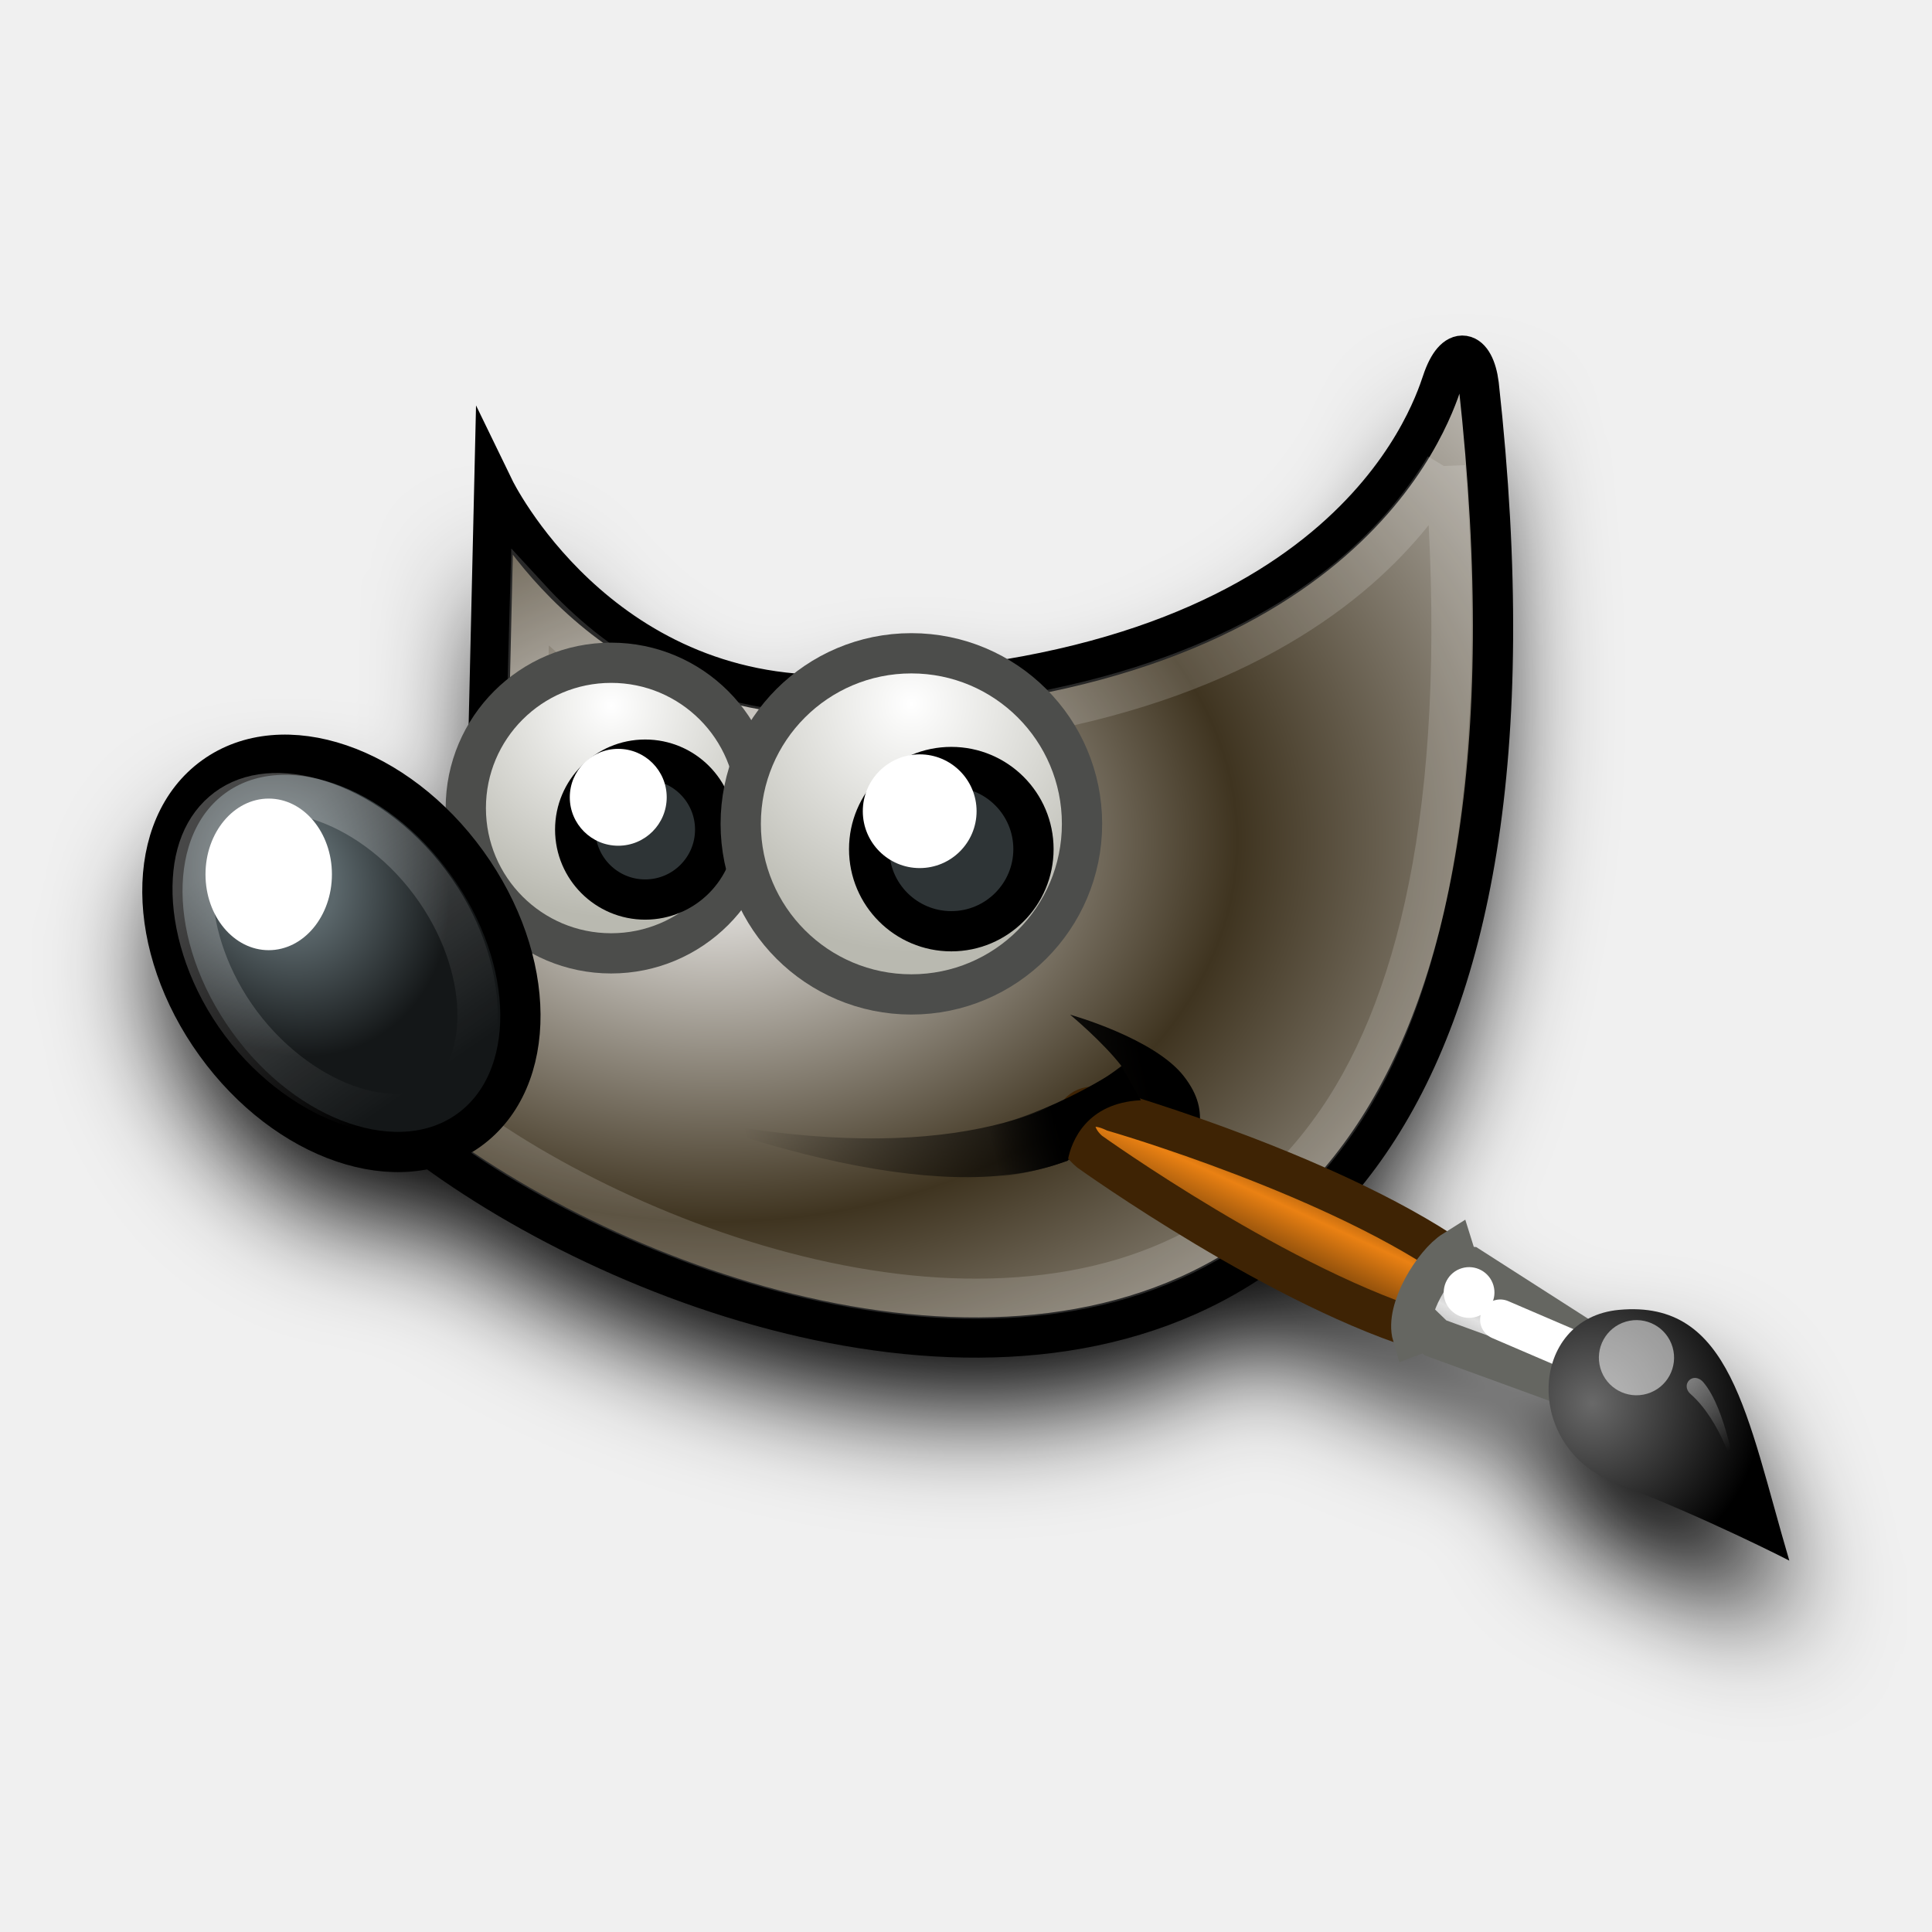
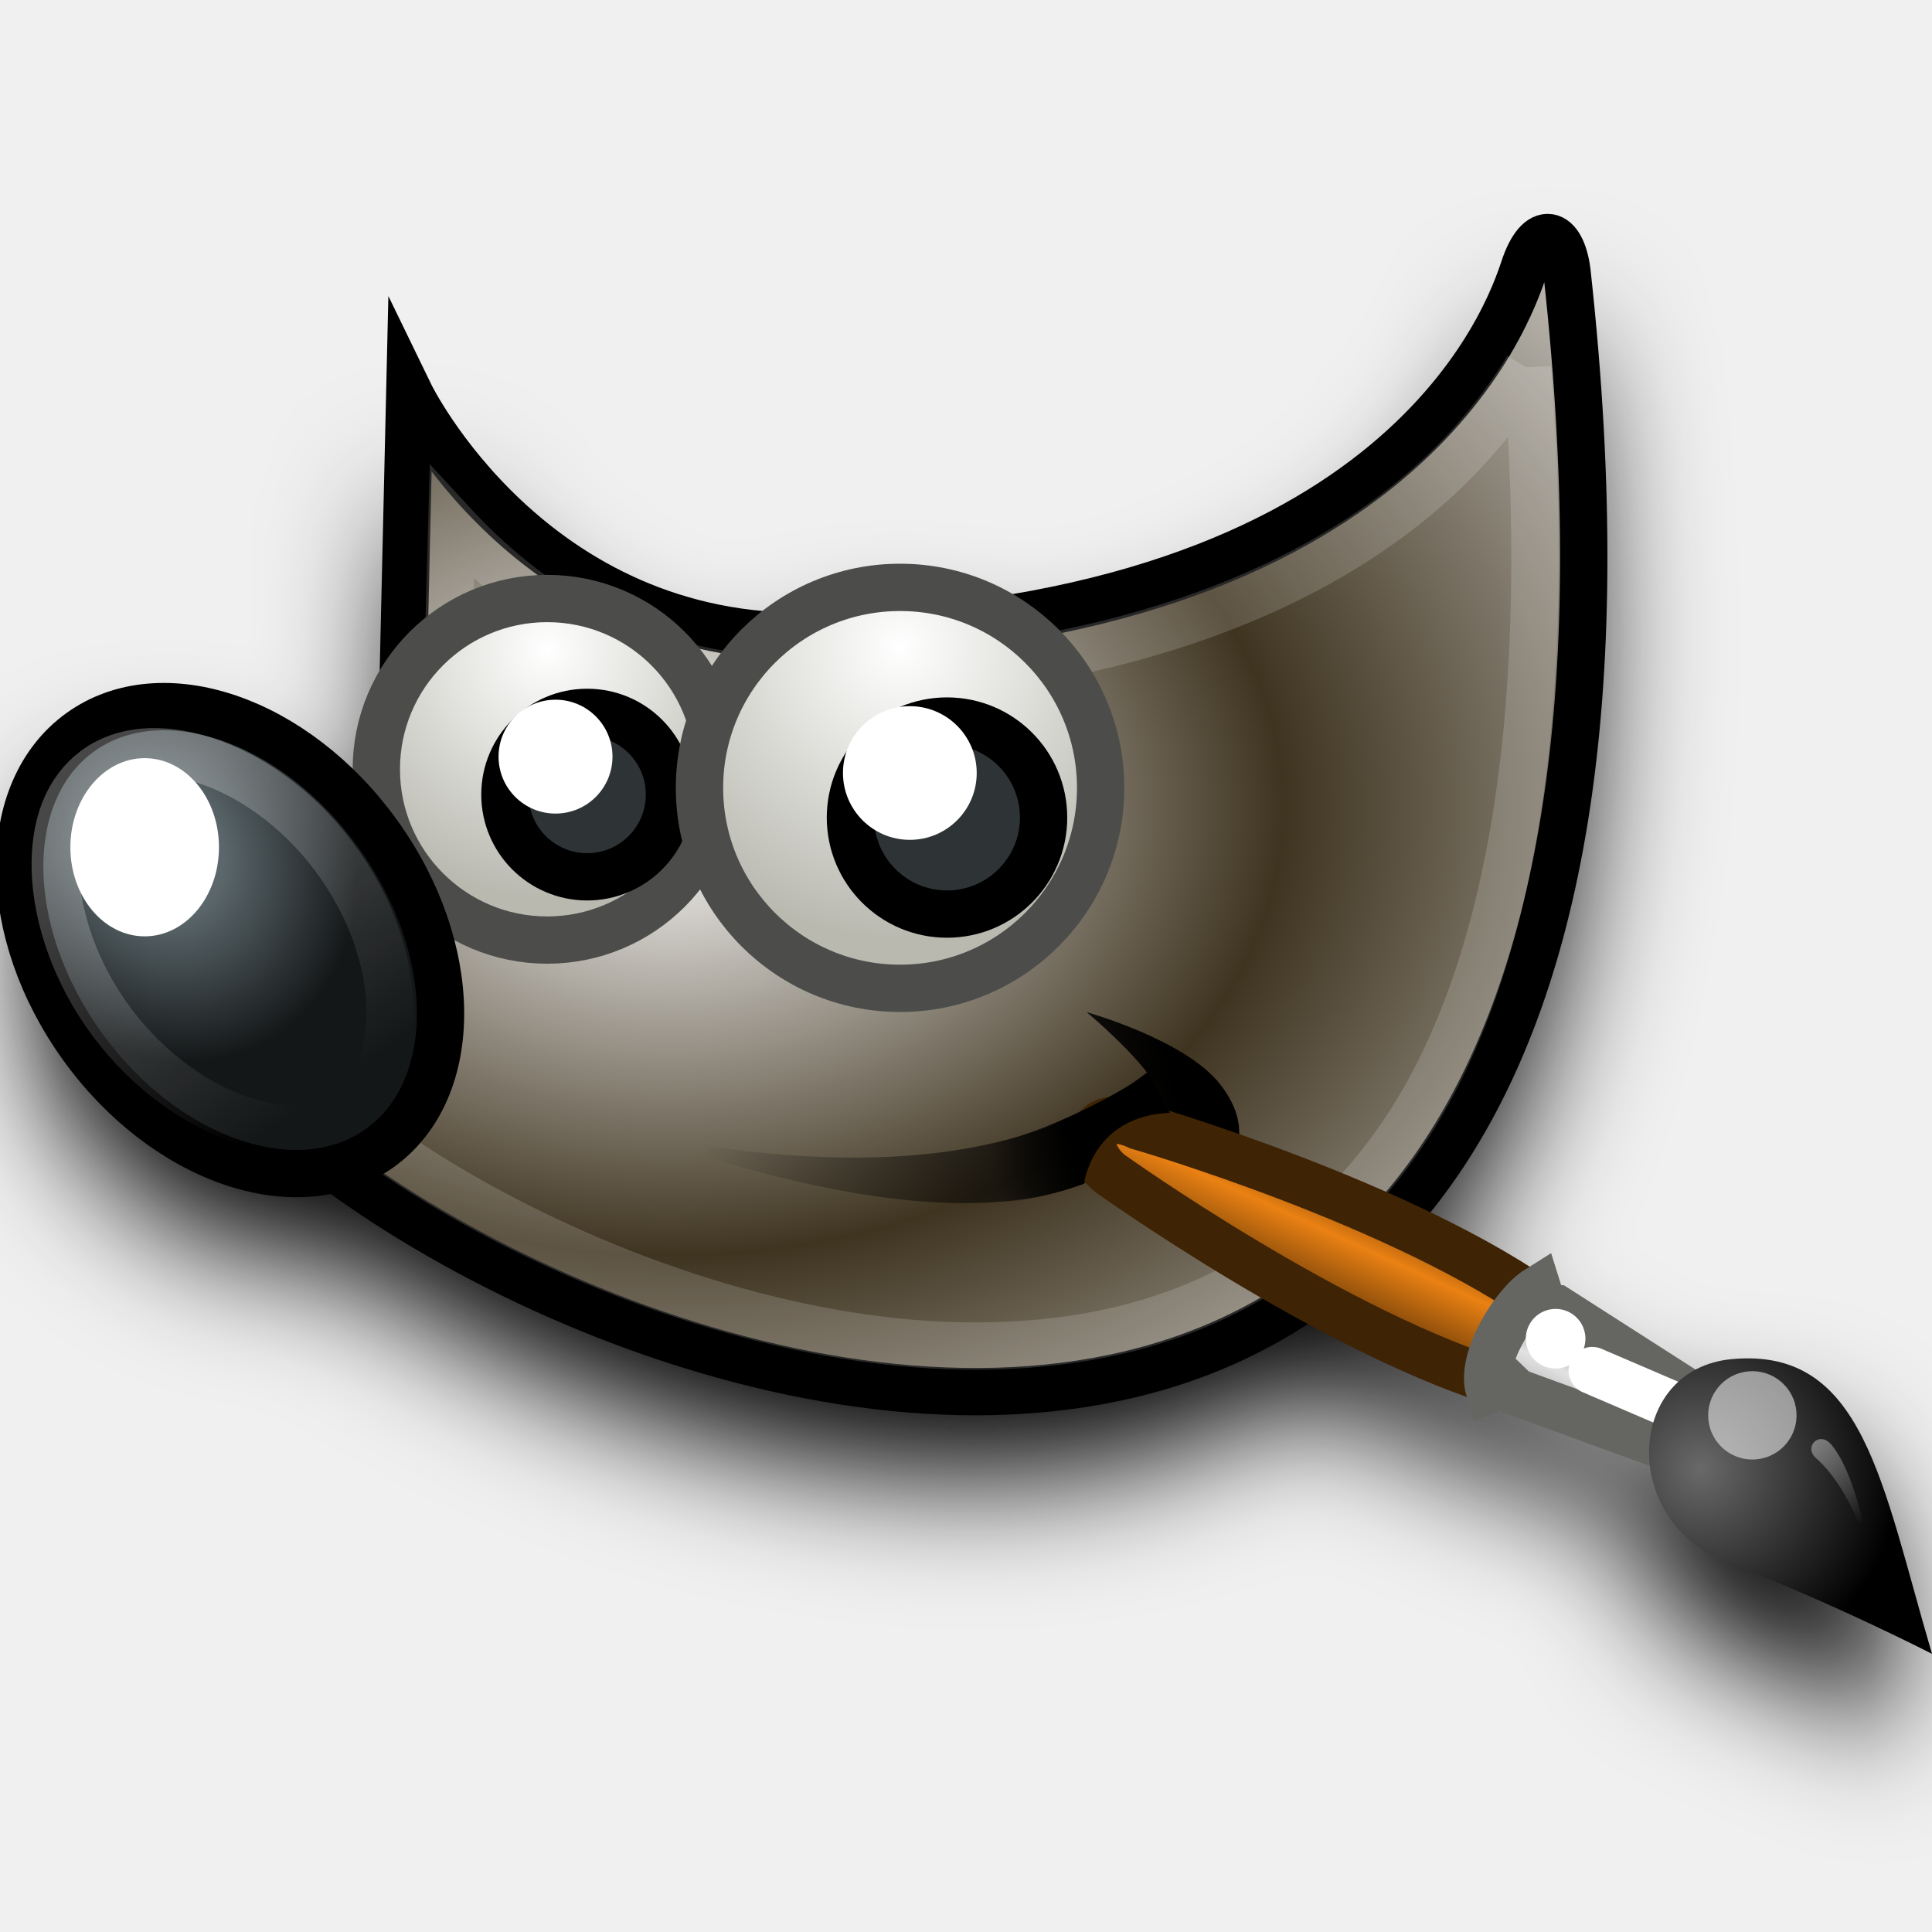
<svg xmlns="http://www.w3.org/2000/svg" xmlns:xlink="http://www.w3.org/1999/xlink" version="1.0" width="316" height="316" viewBox="0 0 48 48" id="svg11300">
  <defs id="defs3">
    <linearGradient id="linearGradient3">
      <stop style="stop-color:white;stop-opacity:1" offset="0" id="stop2" />
      <stop style="stop-color:#ffffff;stop-opacity:1;" offset="1" id="stop3" />
    </linearGradient>
    <linearGradient id="linearGradient8542">
      <stop style="stop-color:#5b676b;stop-opacity:1" offset="0.314" id="stop8544" />
      <stop style="stop-color:#141718;stop-opacity:1" offset="1" id="stop8546" />
    </linearGradient>
    <linearGradient id="linearGradient8534">
      <stop style="stop-color:black;stop-opacity:1" offset="0" id="stop8536" />
      <stop style="stop-color:black;stop-opacity:0" offset="1" id="stop8538" />
    </linearGradient>
    <linearGradient id="linearGradient8524">
      <stop style="stop-color:white;stop-opacity:1" offset="0" id="stop8526" />
      <stop style="stop-color:white;stop-opacity:0" offset="1" id="stop8528" />
    </linearGradient>
    <linearGradient id="linearGradient2446">
      <stop style="stop-color:white;stop-opacity:1" offset="0" id="stop2448" />
      <stop style="stop-color:white;stop-opacity:0" offset="1" id="stop2450" />
    </linearGradient>
    <linearGradient x1="13.236" y1="37.752" x2="7.752" y2="42.282" id="linearGradient2452" xlink:href="#linearGradient2446" gradientUnits="userSpaceOnUse" gradientTransform="matrix(0.755165,0.395143,-0.395143,0.755165,-25.91245,6.532586)" />
    <linearGradient id="linearGradient6963">
      <stop style="stop-color:#696969;stop-opacity:1" offset="0" id="stop6965" />
      <stop style="stop-color:black;stop-opacity:1" offset="1" id="stop6967" />
    </linearGradient>
    <radialGradient cx="15.415" cy="35.357" r="7.579" fx="15.415" fy="35.357" id="radialGradient6969" xlink:href="#linearGradient6963" gradientUnits="userSpaceOnUse" gradientTransform="matrix(1.572694,0,0,1.532639,-55.36682,-21.35823)" />
    <linearGradient id="linearGradient6939">
      <stop style="stop-color:#bdbdbd;stop-opacity:1" offset="0" id="stop6941" />
      <stop style="stop-color:#e2e2e2;stop-opacity:1" offset="0.333" id="stop6947" />
      <stop style="stop-color:#a3a3a3;stop-opacity:1" offset="0.667" id="stop6949" />
      <stop style="stop-color:#ddd;stop-opacity:1" offset="1" id="stop6943" />
    </linearGradient>
    <linearGradient x1="19.395" y1="30.001" x2="23.109" y2="33.439" id="linearGradient6945" xlink:href="#linearGradient6939" gradientUnits="userSpaceOnUse" gradientTransform="translate(-46.40695,-1.802856)" />
    <linearGradient id="linearGradient6951">
      <stop style="stop-color:#6e3d09;stop-opacity:1" offset="0" id="stop6953" />
      <stop style="stop-color:#ea8113;stop-opacity:1" offset="0.242" id="stop6959" />
      <stop style="stop-color:#5c3307;stop-opacity:1" offset="0.621" id="stop6961" />
      <stop style="stop-color:#e07c12;stop-opacity:1" offset="1" id="stop6955" />
    </linearGradient>
    <linearGradient x1="37.018" y1="19.24" x2="27.754" y2="11.182" id="linearGradient6957" xlink:href="#linearGradient6951" gradientUnits="userSpaceOnUse" gradientTransform="translate(-49.30496,1.877723)" />
    <linearGradient id="linearGradient6500">
      <stop style="stop-color:#ffffff;stop-opacity:1;" offset="0" id="stop6502" />
      <stop style="stop-color:#3f3420;stop-opacity:1;" offset="0.428" id="stop1" />
      <stop style="stop-color:#ffffff;stop-opacity:1;" offset="1" id="stop6504" />
    </linearGradient>
    <linearGradient id="linearGradient6492">
      <stop style="stop-color:black;stop-opacity:1" offset="0" id="stop6494" />
      <stop style="stop-color:black;stop-opacity:0" offset="1" id="stop6496" />
    </linearGradient>
    <linearGradient id="linearGradient6482">
      <stop style="stop-color:black;stop-opacity:1" offset="0" id="stop6484" />
      <stop style="stop-color:black;stop-opacity:0" offset="1" id="stop6486" />
    </linearGradient>
    <linearGradient id="linearGradient6468">
      <stop style="stop-color:white;stop-opacity:1" offset="0" id="stop6470" />
      <stop style="stop-color:#b9b9b0;stop-opacity:1" offset="1" id="stop6472" />
    </linearGradient>
    <linearGradient id="linearGradient6452">
      <stop style="stop-color:white;stop-opacity:1" offset="0" id="stop6454" />
      <stop style="stop-color:white;stop-opacity:0" offset="1" id="stop6456" />
    </linearGradient>
    <linearGradient x1="6.305" y1="23.362" x2="5.985" y2="31.57" id="linearGradient6458" xlink:href="#linearGradient6452" gradientUnits="userSpaceOnUse" />
    <radialGradient cx="69.473" cy="19.598" r="3.515" fx="69.473" fy="19.598" id="radialGradient6474" xlink:href="#linearGradient6468" gradientUnits="userSpaceOnUse" gradientTransform="matrix(1.318488,0,0,1.318488,-22.1264,-6.241691)" />
    <radialGradient cx="23" cy="33.938" r="18.25" fx="23" fy="33.938" id="radialGradient6498" xlink:href="#linearGradient6492" gradientUnits="userSpaceOnUse" gradientTransform="matrix(1,0,0,0.284247,0,24.29088)" />
    <linearGradient x1="14.969" y1="19.111" x2="39.525" y2="46.986" id="linearGradient8530" xlink:href="#linearGradient8524" gradientUnits="userSpaceOnUse" />
    <radialGradient cx="6.024" cy="25.271" r="4.831" fx="6.024" fy="25.271" id="radialGradient8548" xlink:href="#linearGradient8542" gradientUnits="userSpaceOnUse" gradientTransform="matrix(0.916159,0.09318684,-0.108765,1.069309,3.253668,-3.029272)" />
    <linearGradient x1="26.163" y1="30.543" x2="24.329" y2="30.985" id="linearGradient4330" xlink:href="#linearGradient8534" gradientUnits="userSpaceOnUse" />
    <linearGradient x1="32.35" y1="28.083" x2="21.213" y2="30.293" id="linearGradient4351" xlink:href="#linearGradient6482" gradientUnits="userSpaceOnUse" gradientTransform="translate(-3.836549,0.345971)" />
    <radialGradient cx="18.558" cy="22.3" r="19.229" fx="18.558" fy="22.3" id="radialGradient4354" xlink:href="#linearGradient6500" gradientUnits="userSpaceOnUse" gradientTransform="matrix(1.77275,0,0,1.29668,-16.3404,-6.615959)" />
    <radialGradient cx="69.473" cy="19.598" r="3.515" fx="69.473" fy="19.598" id="radialGradient4363" xlink:href="#linearGradient6468" gradientUnits="userSpaceOnUse" gradientTransform="matrix(1.318488,0,0,1.318488,-22.1264,-6.241691)" />
    <linearGradient xlink:href="#linearGradient3" id="linearGradient20" gradientUnits="userSpaceOnUse" x1="14.969" y1="19.111" x2="39.525" y2="46.986" />
    <linearGradient xlink:href="#linearGradient6452" id="linearGradient21" gradientUnits="userSpaceOnUse" x1="6.305" y1="23.362" x2="5.985" y2="31.57" />
    <filter style="color-interpolation-filters:sRGB" id="filter21" x="-0.082" y="-0.111" width="1.164" height="1.221">
      <feGaussianBlur stdDeviation="1.553" id="feGaussianBlur21" />
    </filter>
  </defs>
-   <g id="layer1" style="mix-blend-mode:normal;fill:#000000;fill-opacity:1;stroke-width:1.126;filter:url(#filter21);stroke:none" transform="matrix(0.888266,0,0,0.8878417,3.064312,2.842614)">
+   <g id="layer1" style="mix-blend-mode:normal;fill:#000000;fill-opacity:1;stroke:none;stroke-width:1.126;filter:url(#filter21)" transform="matrix(1.044079,0,0,1.04358,-0.6509613,-1.143428)">
    <path d="m 10.374,12.468 c 0,0 2.875,5.928 9.599,5.76 C 34.066,17.875 36.537,10.523 36.891,9.463 37.244,8.402 37.785,8.563 37.91,9.543 42.507,51.262 6.014,33.362 4.718,26.256 11.965,24.135 10.198,20.069 10.198,20.069 Z" style="color:#000000;display:inline;overflow:visible;visibility:visible;fill:#000000;fill-opacity:1;fill-rule:evenodd;stroke:none;stroke-width:1.126;stroke-linecap:butt;stroke-linejoin:miter;stroke-miterlimit:10;stroke-dasharray:none;stroke-dashoffset:0;stroke-opacity:1;marker:none;marker-start:none;marker-mid:none;marker-end:none" id="path4323" />
    <path d="m 15.738,30.066 c 6.739,1.348 10.171,0.098 12.179,-1.453 -0.53,-0.685 -1.436,-1.436 -1.436,-1.436 0,0 2.353,0.654 3.182,1.724 0.826,1.067 0.307,1.724 0.091,3.088 -0.481,-1.199 -1.38,-1.648 -1.502,-2.124 -1.806,2.497 -6.306,2.393 -12.514,0.201 z" style="color:#000000;display:inline;overflow:visible;visibility:visible;fill:#000000;fill-opacity:1;fill-rule:evenodd;stroke:none;stroke-width:1.126;stroke-linecap:butt;stroke-linejoin:miter;stroke-miterlimit:10;stroke-dasharray:none;stroke-dashoffset:0;stroke-opacity:1;marker:none;marker-start:none;marker-mid:none;marker-end:none" id="path6480" />
    <path d="m 36.969,11.844 c -0.562,0.927 -1.406,2.033 -2.688,3.094 -2.632,2.179 -7.051,4.162 -14.281,4.344 -4.224,0.105 -6.953,-1.934 -8.625,-3.75 L 11.25,20 c 0.136,0.419 0.415,1.39 -0.062,2.719 -0.514,1.429 -2.155,2.891 -4.969,4 0.25,0.522 0.495,1.044 1.25,1.781 1.028,1.005 2.457,2.088 4.156,3.062 3.398,1.949 7.802,3.493 11.906,3.562 4.105,0.069 7.857,-1.235 10.438,-5 2.379,-3.471 3.682,-9.348 3,-18.281 z" style="color:#000000;display:inline;overflow:visible;visibility:visible;opacity:0.185;fill:#000000;fill-opacity:1;fill-rule:evenodd;stroke:none;stroke-width:1.126;stroke-linecap:butt;stroke-linejoin:miter;stroke-miterlimit:10;stroke-dasharray:none;stroke-dashoffset:0;stroke-opacity:1;marker:none;marker-start:none;marker-mid:none;marker-end:none" id="path8520" />
    <path d="m 72.655,21.837 a 3.182,3.182 0 1 1 -6.364,0 3.182,3.182 0 1 1 6.364,0 z" transform="matrix(1.277778,0,0,1.277778,-75.12661,-6.507784)" style="color:#000000;display:inline;overflow:visible;visibility:visible;fill:#000000;fill-opacity:1;fill-rule:evenodd;stroke:none;stroke-width:0.881;stroke-linecap:butt;stroke-linejoin:miter;stroke-miterlimit:10;stroke-dasharray:none;stroke-dashoffset:0;stroke-opacity:1;marker:none;marker-start:none;marker-mid:none;marker-end:none" id="path4357" />
    <path d="m 10.43,27.229 a 4.331,6.099 0 1 1 -8.662,0 4.331,6.099 0 1 1 8.662,0 z" transform="rotate(-35.80785,3.362893,26.34484)" style="color:#000000;display:inline;overflow:visible;visibility:visible;fill:#000000;fill-opacity:1;fill-rule:evenodd;stroke:none;stroke-width:1.126;stroke-linecap:butt;stroke-linejoin:miter;stroke-miterlimit:10;stroke-dasharray:none;stroke-dashoffset:0;stroke-opacity:1;marker:none;marker-start:none;marker-mid:none;marker-end:none" id="path5198" />
    <path d="m 24.042,21.837 a 2.298,2.298 0 1 1 -4.596,0 2.298,2.298 0 1 1 4.596,0 z" transform="matrix(0.851852,0,0,0.851852,-3.926759,3.395528)" style="color:#000000;display:inline;overflow:visible;visibility:visible;fill:#000000;fill-opacity:1;fill-rule:evenodd;stroke:none;stroke-width:1.322;stroke-linecap:butt;stroke-linejoin:miter;stroke-miterlimit:10;stroke-dasharray:none;stroke-dashoffset:0;stroke-opacity:1;marker:none;marker-start:none;marker-mid:none;marker-end:none" id="path4359" />
    <path d="m 6.094,22.156 c -0.798,0 -1.553,0.446 -2.188,1.344 -0.634,0.898 -1.094,2.234 -1.094,3.719 0,1.485 0.459,2.821 1.094,3.719 0.634,0.898 1.389,1.344 2.188,1.344 0.798,0 1.577,-0.476 2.219,-1.375 0.641,-0.899 1.094,-2.206 1.094,-3.688 0,-1.481 -0.452,-2.789 -1.094,-3.688 -0.641,-0.899 -1.421,-1.375 -2.219,-1.375 z" transform="rotate(-36.83274,3.366454,26.60031)" style="color:#000000;display:inline;overflow:visible;visibility:visible;opacity:0.281;fill:#000000;fill-opacity:1;fill-rule:evenodd;stroke:none;stroke-width:1.126;stroke-linecap:butt;stroke-linejoin:miter;stroke-miterlimit:10;stroke-dasharray:none;stroke-dashoffset:0;stroke-opacity:1;marker:none;marker-start:none;marker-mid:none;marker-end:none" id="path6450" />
    <path d="m 5.834,23.251 a 1.768,2.121 0 1 1 -3.536,0 1.768,2.121 0 1 1 3.536,0 z" style="color:#000000;display:inline;overflow:visible;visibility:visible;fill:#000000;fill-opacity:1;fill-rule:evenodd;stroke:none;stroke-width:1.126;stroke-linecap:butt;stroke-linejoin:miter;stroke-miterlimit:10;stroke-dasharray:none;stroke-dashoffset:0;stroke-opacity:1;marker:none;marker-start:none;marker-mid:none;marker-end:none" id="path6446" />
    <path d="m 23.158,20.953 a 1.768,1.768 0 1 1 -3.536,0 1.768,1.768 0 1 1 3.536,0 z" transform="matrix(0.766666,0,0,0.766666,-2.556414,5.029841)" style="color:#000000;display:inline;overflow:visible;visibility:visible;fill:#000000;fill-opacity:1;fill-rule:evenodd;stroke:none;stroke-width:1.126;stroke-linecap:butt;stroke-linejoin:miter;stroke-miterlimit:10;stroke-dasharray:none;stroke-dashoffset:0;stroke-opacity:1;marker:none;marker-start:none;marker-mid:none;marker-end:none" id="path4361" />
    <path d="m 72.655,21.837 a 3.182,3.182 0 1 1 -6.364,0 3.182,3.182 0 1 1 6.364,0 z" transform="matrix(1.5,0,0,1.5,-82.16821,-10.91852)" style="color:#000000;display:inline;overflow:visible;visibility:visible;fill:#000000;fill-opacity:1;fill-rule:evenodd;stroke:none;stroke-width:0.751;stroke-linecap:butt;stroke-linejoin:miter;stroke-miterlimit:10;stroke-dasharray:none;stroke-dashoffset:0;stroke-opacity:1;marker:none;marker-start:none;marker-mid:none;marker-end:none" id="path6462" />
    <path d="m 24.042,21.837 a 2.298,2.298 0 1 1 -4.596,0 2.298,2.298 0 1 1 4.596,0 z" transform="translate(1.414216,0.707108)" style="color:#000000;display:inline;overflow:visible;visibility:visible;fill:#000000;fill-opacity:1;fill-rule:evenodd;stroke:none;stroke-width:1.126;stroke-linecap:butt;stroke-linejoin:miter;stroke-miterlimit:10;stroke-dasharray:none;stroke-dashoffset:0;stroke-opacity:1;marker:none;marker-start:none;marker-mid:none;marker-end:none" id="path6464" />
    <path d="m 23.158,20.953 a 1.768,1.768 0 1 1 -3.536,0 1.768,1.768 0 1 1 3.536,0 z" transform="matrix(0.9,0,0,0.9,3.022883,2.625648)" style="color:#000000;display:inline;overflow:visible;visibility:visible;fill:#000000;fill-opacity:1;fill-rule:evenodd;stroke:none;stroke-width:1.126;stroke-linecap:butt;stroke-linejoin:miter;stroke-miterlimit:10;stroke-dasharray:none;stroke-dashoffset:0;stroke-opacity:1;marker:none;marker-start:none;marker-mid:none;marker-end:none" id="path6466" />
-     <g transform="matrix(-0.114852,-0.389864,0.389864,-0.114852,24.71507,29.68942)" id="g8463" style="fill:#000000;fill-opacity:1;stroke-width:1.126;stroke:none">
+     <g transform="matrix(-0.114852,-0.389864,0.389864,-0.114852,24.71507,29.68942)" id="g8463" style="fill:#000000;fill-opacity:1;stroke:none;stroke-width:1.126">
      <path d="m -23.364,23.568 3.71,3.469 C -11.307,20.657 -2.56,6.938 -2.56,6.938 -0.584,4.696 -2.677,3.188 -4.725,4.54 c 0,0 -12.97,10.115 -18.639,19.028 z" style="color:#000000;display:inline;overflow:visible;visibility:visible;opacity:1;fill:#000000;fill-opacity:1;fill-rule:nonzero;stroke:none;stroke-width:2.771;stroke-linecap:round;stroke-linejoin:miter;stroke-miterlimit:4;stroke-dasharray:none;stroke-dashoffset:0;stroke-opacity:1;marker:none;marker-start:none;marker-mid:none;marker-end:none" id="path6937" />
      <path d="m -30.45,32.814 2.246,1.934 8.493,-7.367 0.275,-0.706 1.094,-0.018 c -0.438,-1.562 -2.942,-4.383 -4.817,-4.383 l 0.082,1.09 -0.67,0.38 z" style="color:#000000;display:inline;overflow:visible;visibility:visible;opacity:1;fill:#000000;fill-opacity:1;fill-rule:nonzero;stroke:none;stroke-width:2.771;stroke-linecap:round;stroke-linejoin:miter;stroke-miterlimit:4;stroke-dasharray:none;stroke-dashoffset:0;stroke-opacity:1;marker:none;marker-start:none;marker-mid:none;marker-end:none" id="path6935" />
      <path d="m -23.801,28.377 -4.365,5.266" style="color:#000000;display:inline;overflow:visible;visibility:visible;opacity:1;fill:#000000;fill-opacity:1;fill-rule:nonzero;stroke:none;stroke-width:2.771;stroke-linecap:round;stroke-linejoin:round;stroke-miterlimit:4;stroke-dasharray:none;stroke-dashoffset:0;stroke-opacity:1;marker:none;marker-start:none;marker-mid:none;marker-end:none" id="path6985" />
      <path d="m -45.341,42.77 c 10.444,0 18.37,1.244 19.871,-6.355 1.209,-6.123 -7.211,-9.057 -11.383,-3.591 -4.019,5.266 -8.488,9.946 -8.488,9.946 z" style="color:#000000;display:inline;overflow:visible;visibility:visible;opacity:1;fill:#000000;fill-opacity:1;fill-rule:nonzero;stroke:none;stroke-width:0.225;stroke-linecap:round;stroke-linejoin:miter;stroke-miterlimit:4;stroke-dasharray:none;stroke-dashoffset:0;stroke-opacity:1;marker:none;marker-start:none;marker-mid:none;marker-end:none" id="path6933" />
      <path d="m 8.875,37.75 a 1.25,1.25 0 1 1 -2.5,0 1.25,1.25 0 1 1 2.5,0 z" transform="matrix(2.069903,0,0,2.069903,-44.75012,-41.50978)" style="color:#000000;display:inline;overflow:visible;visibility:visible;opacity:0.528;fill:#000000;fill-opacity:1;fill-rule:nonzero;stroke:none;stroke-width:1.126;stroke-linecap:round;stroke-linejoin:miter;stroke-miterlimit:4;stroke-dasharray:none;stroke-dashoffset:0;stroke-opacity:1;marker:none;marker-start:none;marker-mid:none;marker-end:none" id="path6971" />
      <path d="m 8.875,37.75 a 1.25,1.25 0 1 1 -2.5,0 1.25,1.25 0 1 1 2.5,0 z" transform="matrix(1.396669,0,0,1.396669,-32.05526,-25.87664)" style="color:#000000;display:inline;overflow:visible;visibility:visible;opacity:1;fill:#000000;fill-opacity:1;fill-rule:nonzero;stroke:none;stroke-width:1.126;stroke-linecap:round;stroke-linejoin:miter;stroke-miterlimit:4;stroke-dasharray:none;stroke-dashoffset:0;stroke-opacity:1;marker:none;marker-start:none;marker-mid:none;marker-end:none" id="path6983" />
      <path d="m -38.544,40.909 c 0,0 3.722,0.094 6.117,-1.412 0.847,-0.533 1.516,0.65 0.494,1.087 -2.207,0.945 -6.61,0.325 -6.61,0.325 z" style="color:#000000;display:inline;overflow:visible;visibility:visible;opacity:0.428;fill:#000000;fill-opacity:1;fill-rule:nonzero;stroke:none;stroke-width:1.126;stroke-linecap:round;stroke-linejoin:miter;stroke-miterlimit:4;stroke-dasharray:none;stroke-dashoffset:0;stroke-opacity:1;marker:none;marker-start:none;marker-mid:none;marker-end:none" id="path1571" />
    </g>
    <path d="m 23.003,31.737 c 1.497,0.143 2.85,-0.272 3.412,-0.474 0.098,-0.555 0.537,-1.621 2.046,-1.691 l -0.53,-0.928 c 0,0 -1.967,1.348 -4.066,1.746 z" style="color:#000000;display:inline;overflow:visible;visibility:visible;fill:#000000;fill-opacity:1;fill-rule:evenodd;stroke:none;stroke-width:1.126;stroke-linecap:butt;stroke-linejoin:miter;stroke-miterlimit:10;stroke-dasharray:none;stroke-dashoffset:0;stroke-opacity:1;marker:none;marker-start:none;marker-mid:none;marker-end:none" id="path8532" />
  </g>
-   <g id="g20" transform="matrix(0.888266,0,0,0.8878417,3.064312,1.080569)" style="stroke-width:1.126">
+   <g id="g20" transform="matrix(1.044079,0,0,1.04358,-0.6509613,-3.214557)" style="stroke-width:1.126">
    <path d="m 10.374,12.468 c 0,0 2.875,5.928 9.599,5.76 C 34.066,17.875 36.537,10.523 36.891,9.463 37.244,8.402 37.785,8.563 37.91,9.543 42.507,51.262 6.014,33.362 4.718,26.256 11.965,24.135 10.198,20.069 10.198,20.069 Z" style="color:#000000;display:inline;overflow:visible;visibility:visible;fill:url(#radialGradient4354);fill-opacity:1;fill-rule:evenodd;stroke:#000000;stroke-width:1.126;stroke-linecap:butt;stroke-linejoin:miter;stroke-miterlimit:10;stroke-dasharray:none;stroke-dashoffset:0;stroke-opacity:1;marker:none;marker-start:none;marker-mid:none;marker-end:none" id="path1" />
    <path d="m 15.738,30.066 c 6.739,1.348 10.171,0.098 12.179,-1.453 -0.53,-0.685 -1.436,-1.436 -1.436,-1.436 0,0 2.353,0.654 3.182,1.724 0.826,1.067 0.307,1.724 0.091,3.088 -0.481,-1.199 -1.38,-1.648 -1.502,-2.124 -1.806,2.497 -6.306,2.393 -12.514,0.201 z" style="color:#000000;display:inline;overflow:visible;visibility:visible;fill:url(#linearGradient4351);fill-opacity:1;fill-rule:evenodd;stroke:none;stroke-width:1.126;stroke-linecap:butt;stroke-linejoin:miter;stroke-miterlimit:10;stroke-dasharray:none;stroke-dashoffset:0;stroke-opacity:1;marker:none;marker-start:none;marker-mid:none;marker-end:none" id="path2" />
    <path d="m 36.969,11.844 c -0.562,0.927 -1.406,2.033 -2.688,3.094 -2.632,2.179 -7.051,4.162 -14.281,4.344 -4.224,0.105 -6.953,-1.934 -8.625,-3.75 L 11.25,20 c 0.136,0.419 0.415,1.39 -0.062,2.719 -0.514,1.429 -2.155,2.891 -4.969,4 0.25,0.522 0.495,1.044 1.25,1.781 1.028,1.005 2.457,2.088 4.156,3.062 3.398,1.949 7.802,3.493 11.906,3.562 4.105,0.069 7.857,-1.235 10.438,-5 2.379,-3.471 3.682,-9.348 3,-18.281 z" style="color:#000000;display:inline;overflow:visible;visibility:visible;opacity:0.16;fill:none;fill-opacity:1;fill-rule:evenodd;stroke:url(#linearGradient20);stroke-width:1.126;stroke-linecap:butt;stroke-linejoin:miter;stroke-miterlimit:10;stroke-dasharray:none;stroke-dashoffset:0;stroke-opacity:1;marker:none;marker-start:none;marker-mid:none;marker-end:none" id="path3" />
    <path d="m 72.655,21.837 a 3.182,3.182 0 1 1 -6.364,0 3.182,3.182 0 1 1 6.364,0 z" transform="matrix(1.277778,0,0,1.277778,-75.12661,-6.507784)" style="color:#000000;display:inline;overflow:visible;visibility:visible;fill:url(#radialGradient4363);fill-opacity:1;fill-rule:evenodd;stroke:#4c4d4b;stroke-width:0.881;stroke-linecap:butt;stroke-linejoin:miter;stroke-miterlimit:10;stroke-dasharray:none;stroke-dashoffset:0;stroke-opacity:1;marker:none;marker-start:none;marker-mid:none;marker-end:none" id="path4" />
    <path d="m 10.43,27.229 a 4.331,6.099 0 1 1 -8.662,0 4.331,6.099 0 1 1 8.662,0 z" transform="rotate(-35.80785,3.362893,26.34484)" style="color:#000000;display:inline;overflow:visible;visibility:visible;fill:url(#radialGradient8548);fill-opacity:1;fill-rule:evenodd;stroke:#000000;stroke-width:1.126;stroke-linecap:butt;stroke-linejoin:miter;stroke-miterlimit:10;stroke-dasharray:none;stroke-dashoffset:0;stroke-opacity:1;marker:none;marker-start:none;marker-mid:none;marker-end:none" id="path5" />
    <path d="m 24.042,21.837 a 2.298,2.298 0 1 1 -4.596,0 2.298,2.298 0 1 1 4.596,0 z" transform="matrix(0.851852,0,0,0.851852,-3.926759,3.395528)" style="color:#000000;display:inline;overflow:visible;visibility:visible;fill:#2e3436;fill-opacity:1;fill-rule:evenodd;stroke:#000000;stroke-width:1.322;stroke-linecap:butt;stroke-linejoin:miter;stroke-miterlimit:10;stroke-dasharray:none;stroke-dashoffset:0;stroke-opacity:1;marker:none;marker-start:none;marker-mid:none;marker-end:none" id="path6" />
    <path d="m 6.094,22.156 c -0.798,0 -1.553,0.446 -2.188,1.344 -0.634,0.898 -1.094,2.234 -1.094,3.719 0,1.485 0.459,2.821 1.094,3.719 0.634,0.898 1.389,1.344 2.188,1.344 0.798,0 1.577,-0.476 2.219,-1.375 0.641,-0.899 1.094,-2.206 1.094,-3.688 0,-1.481 -0.452,-2.789 -1.094,-3.688 -0.641,-0.899 -1.421,-1.375 -2.219,-1.375 z" transform="rotate(-36.83274,3.366454,26.60031)" style="color:#000000;display:inline;overflow:visible;visibility:visible;opacity:0.281;fill:none;fill-opacity:1;fill-rule:evenodd;stroke:url(#linearGradient21);stroke-width:1.126;stroke-linecap:butt;stroke-linejoin:miter;stroke-miterlimit:10;stroke-dasharray:none;stroke-dashoffset:0;stroke-opacity:1;marker:none;marker-start:none;marker-mid:none;marker-end:none" id="path7" />
    <path d="m 5.834,23.251 a 1.768,2.121 0 1 1 -3.536,0 1.768,2.121 0 1 1 3.536,0 z" style="color:#000000;display:inline;overflow:visible;visibility:visible;fill:#ffffff;fill-opacity:1;fill-rule:evenodd;stroke:none;stroke-width:1.126;stroke-linecap:butt;stroke-linejoin:miter;stroke-miterlimit:10;stroke-dasharray:none;stroke-dashoffset:0;stroke-opacity:1;marker:none;marker-start:none;marker-mid:none;marker-end:none" id="path8" />
    <path d="m 23.158,20.953 a 1.768,1.768 0 1 1 -3.536,0 1.768,1.768 0 1 1 3.536,0 z" transform="matrix(0.766666,0,0,0.766666,-2.556414,5.029841)" style="color:#000000;display:inline;overflow:visible;visibility:visible;fill:#ffffff;fill-opacity:1;fill-rule:evenodd;stroke:none;stroke-width:1.126;stroke-linecap:butt;stroke-linejoin:miter;stroke-miterlimit:10;stroke-dasharray:none;stroke-dashoffset:0;stroke-opacity:1;marker:none;marker-start:none;marker-mid:none;marker-end:none" id="path9" />
    <path d="m 72.655,21.837 a 3.182,3.182 0 1 1 -6.364,0 3.182,3.182 0 1 1 6.364,0 z" transform="matrix(1.5,0,0,1.5,-82.16821,-10.91852)" style="color:#000000;display:inline;overflow:visible;visibility:visible;fill:url(#radialGradient6474);fill-opacity:1;fill-rule:evenodd;stroke:#4c4d4b;stroke-width:0.751;stroke-linecap:butt;stroke-linejoin:miter;stroke-miterlimit:10;stroke-dasharray:none;stroke-dashoffset:0;stroke-opacity:1;marker:none;marker-start:none;marker-mid:none;marker-end:none" id="path10" />
    <path d="m 24.042,21.837 a 2.298,2.298 0 1 1 -4.596,0 2.298,2.298 0 1 1 4.596,0 z" transform="translate(1.414216,0.707108)" style="color:#000000;display:inline;overflow:visible;visibility:visible;fill:#2e3436;fill-opacity:1;fill-rule:evenodd;stroke:#000000;stroke-width:1.126;stroke-linecap:butt;stroke-linejoin:miter;stroke-miterlimit:10;stroke-dasharray:none;stroke-dashoffset:0;stroke-opacity:1;marker:none;marker-start:none;marker-mid:none;marker-end:none" id="path11" />
    <path d="m 23.158,20.953 a 1.768,1.768 0 1 1 -3.536,0 1.768,1.768 0 1 1 3.536,0 z" transform="matrix(0.9,0,0,0.9,3.022883,2.625648)" style="color:#000000;display:inline;overflow:visible;visibility:visible;fill:#ffffff;fill-opacity:1;fill-rule:evenodd;stroke:none;stroke-width:1.126;stroke-linecap:butt;stroke-linejoin:miter;stroke-miterlimit:10;stroke-dasharray:none;stroke-dashoffset:0;stroke-opacity:1;marker:none;marker-start:none;marker-mid:none;marker-end:none" id="path12" />
    <g transform="matrix(-0.114852,-0.389864,0.389864,-0.114852,24.71507,29.68942)" id="g19" style="stroke-width:1.126">
      <path d="m -23.364,23.568 3.71,3.469 C -11.307,20.657 -2.56,6.938 -2.56,6.938 -0.584,4.696 -2.677,3.188 -4.725,4.54 c 0,0 -12.97,10.115 -18.639,19.028 z" style="color:#000000;display:inline;overflow:visible;visibility:visible;opacity:1;fill:url(#linearGradient6957);fill-opacity:1;fill-rule:nonzero;stroke:#3e2304;stroke-width:2.771;stroke-linecap:round;stroke-linejoin:miter;stroke-miterlimit:4;stroke-dasharray:none;stroke-dashoffset:0;stroke-opacity:1;marker:none;marker-start:none;marker-mid:none;marker-end:none" id="path13" />
      <path d="m -30.45,32.814 2.246,1.934 8.493,-7.367 0.275,-0.706 1.094,-0.018 c -0.438,-1.562 -2.942,-4.383 -4.817,-4.383 l 0.082,1.09 -0.67,0.38 z" style="color:#000000;display:inline;overflow:visible;visibility:visible;opacity:1;fill:url(#linearGradient6945);fill-opacity:1;fill-rule:nonzero;stroke:#656661;stroke-width:2.771;stroke-linecap:round;stroke-linejoin:miter;stroke-miterlimit:4;stroke-dasharray:none;stroke-dashoffset:0;stroke-opacity:1;marker:none;marker-start:none;marker-mid:none;marker-end:none" id="path14" />
      <path d="m -23.801,28.377 -4.365,5.266" style="color:#000000;display:inline;overflow:visible;visibility:visible;opacity:1;fill:none;fill-opacity:1;fill-rule:nonzero;stroke:#ffffff;stroke-width:2.771;stroke-linecap:round;stroke-linejoin:round;stroke-miterlimit:4;stroke-dasharray:none;stroke-dashoffset:0;stroke-opacity:1;marker:none;marker-start:none;marker-mid:none;marker-end:none" id="path15" />
      <path d="m -45.341,42.77 c 10.444,0 18.37,1.244 19.871,-6.355 1.209,-6.123 -7.211,-9.057 -11.383,-3.591 -4.019,5.266 -8.488,9.946 -8.488,9.946 z" style="color:#000000;display:inline;overflow:visible;visibility:visible;opacity:1;fill:url(#radialGradient6969);fill-opacity:1;fill-rule:nonzero;stroke:none;stroke-width:0.225;stroke-linecap:round;stroke-linejoin:miter;stroke-miterlimit:4;stroke-dasharray:none;stroke-dashoffset:0;stroke-opacity:1;marker:none;marker-start:none;marker-mid:none;marker-end:none" id="path16" />
      <path d="m 8.875,37.75 a 1.25,1.25 0 1 1 -2.5,0 1.25,1.25 0 1 1 2.5,0 z" transform="matrix(2.069903,0,0,2.069903,-44.75012,-41.50978)" style="color:#000000;display:inline;overflow:visible;visibility:visible;opacity:0.528;fill:#ffffff;fill-opacity:1;fill-rule:nonzero;stroke:none;stroke-width:1.126;stroke-linecap:round;stroke-linejoin:miter;stroke-miterlimit:4;stroke-dasharray:none;stroke-dashoffset:0;stroke-opacity:1;marker:none;marker-start:none;marker-mid:none;marker-end:none" id="path17" />
      <path d="m 8.875,37.75 a 1.25,1.25 0 1 1 -2.5,0 1.25,1.25 0 1 1 2.5,0 z" transform="matrix(1.396669,0,0,1.396669,-32.05526,-25.87664)" style="color:#000000;display:inline;overflow:visible;visibility:visible;opacity:1;fill:#ffffff;fill-opacity:1;fill-rule:nonzero;stroke:none;stroke-width:1.126;stroke-linecap:round;stroke-linejoin:miter;stroke-miterlimit:4;stroke-dasharray:none;stroke-dashoffset:0;stroke-opacity:1;marker:none;marker-start:none;marker-mid:none;marker-end:none" id="path18" />
      <path d="m -38.544,40.909 c 0,0 3.722,0.094 6.117,-1.412 0.847,-0.533 1.516,0.65 0.494,1.087 -2.207,0.945 -6.61,0.325 -6.61,0.325 z" style="color:#000000;display:inline;overflow:visible;visibility:visible;opacity:0.428;fill:url(#linearGradient2452);fill-opacity:1;fill-rule:nonzero;stroke:none;stroke-width:1.126;stroke-linecap:round;stroke-linejoin:miter;stroke-miterlimit:4;stroke-dasharray:none;stroke-dashoffset:0;stroke-opacity:1;marker:none;marker-start:none;marker-mid:none;marker-end:none" id="path19" />
    </g>
    <path d="m 23.003,31.737 c 1.497,0.143 2.85,-0.272 3.412,-0.474 0.098,-0.555 0.537,-1.621 2.046,-1.691 l -0.53,-0.928 c 0,0 -1.967,1.348 -4.066,1.746 z" style="color:#000000;display:inline;overflow:visible;visibility:visible;fill:url(#linearGradient4330);fill-opacity:1;fill-rule:evenodd;stroke:none;stroke-width:1.126;stroke-linecap:butt;stroke-linejoin:miter;stroke-miterlimit:10;stroke-dasharray:none;stroke-dashoffset:0;stroke-opacity:1;marker:none;marker-start:none;marker-mid:none;marker-end:none" id="path20" />
  </g>
</svg>
